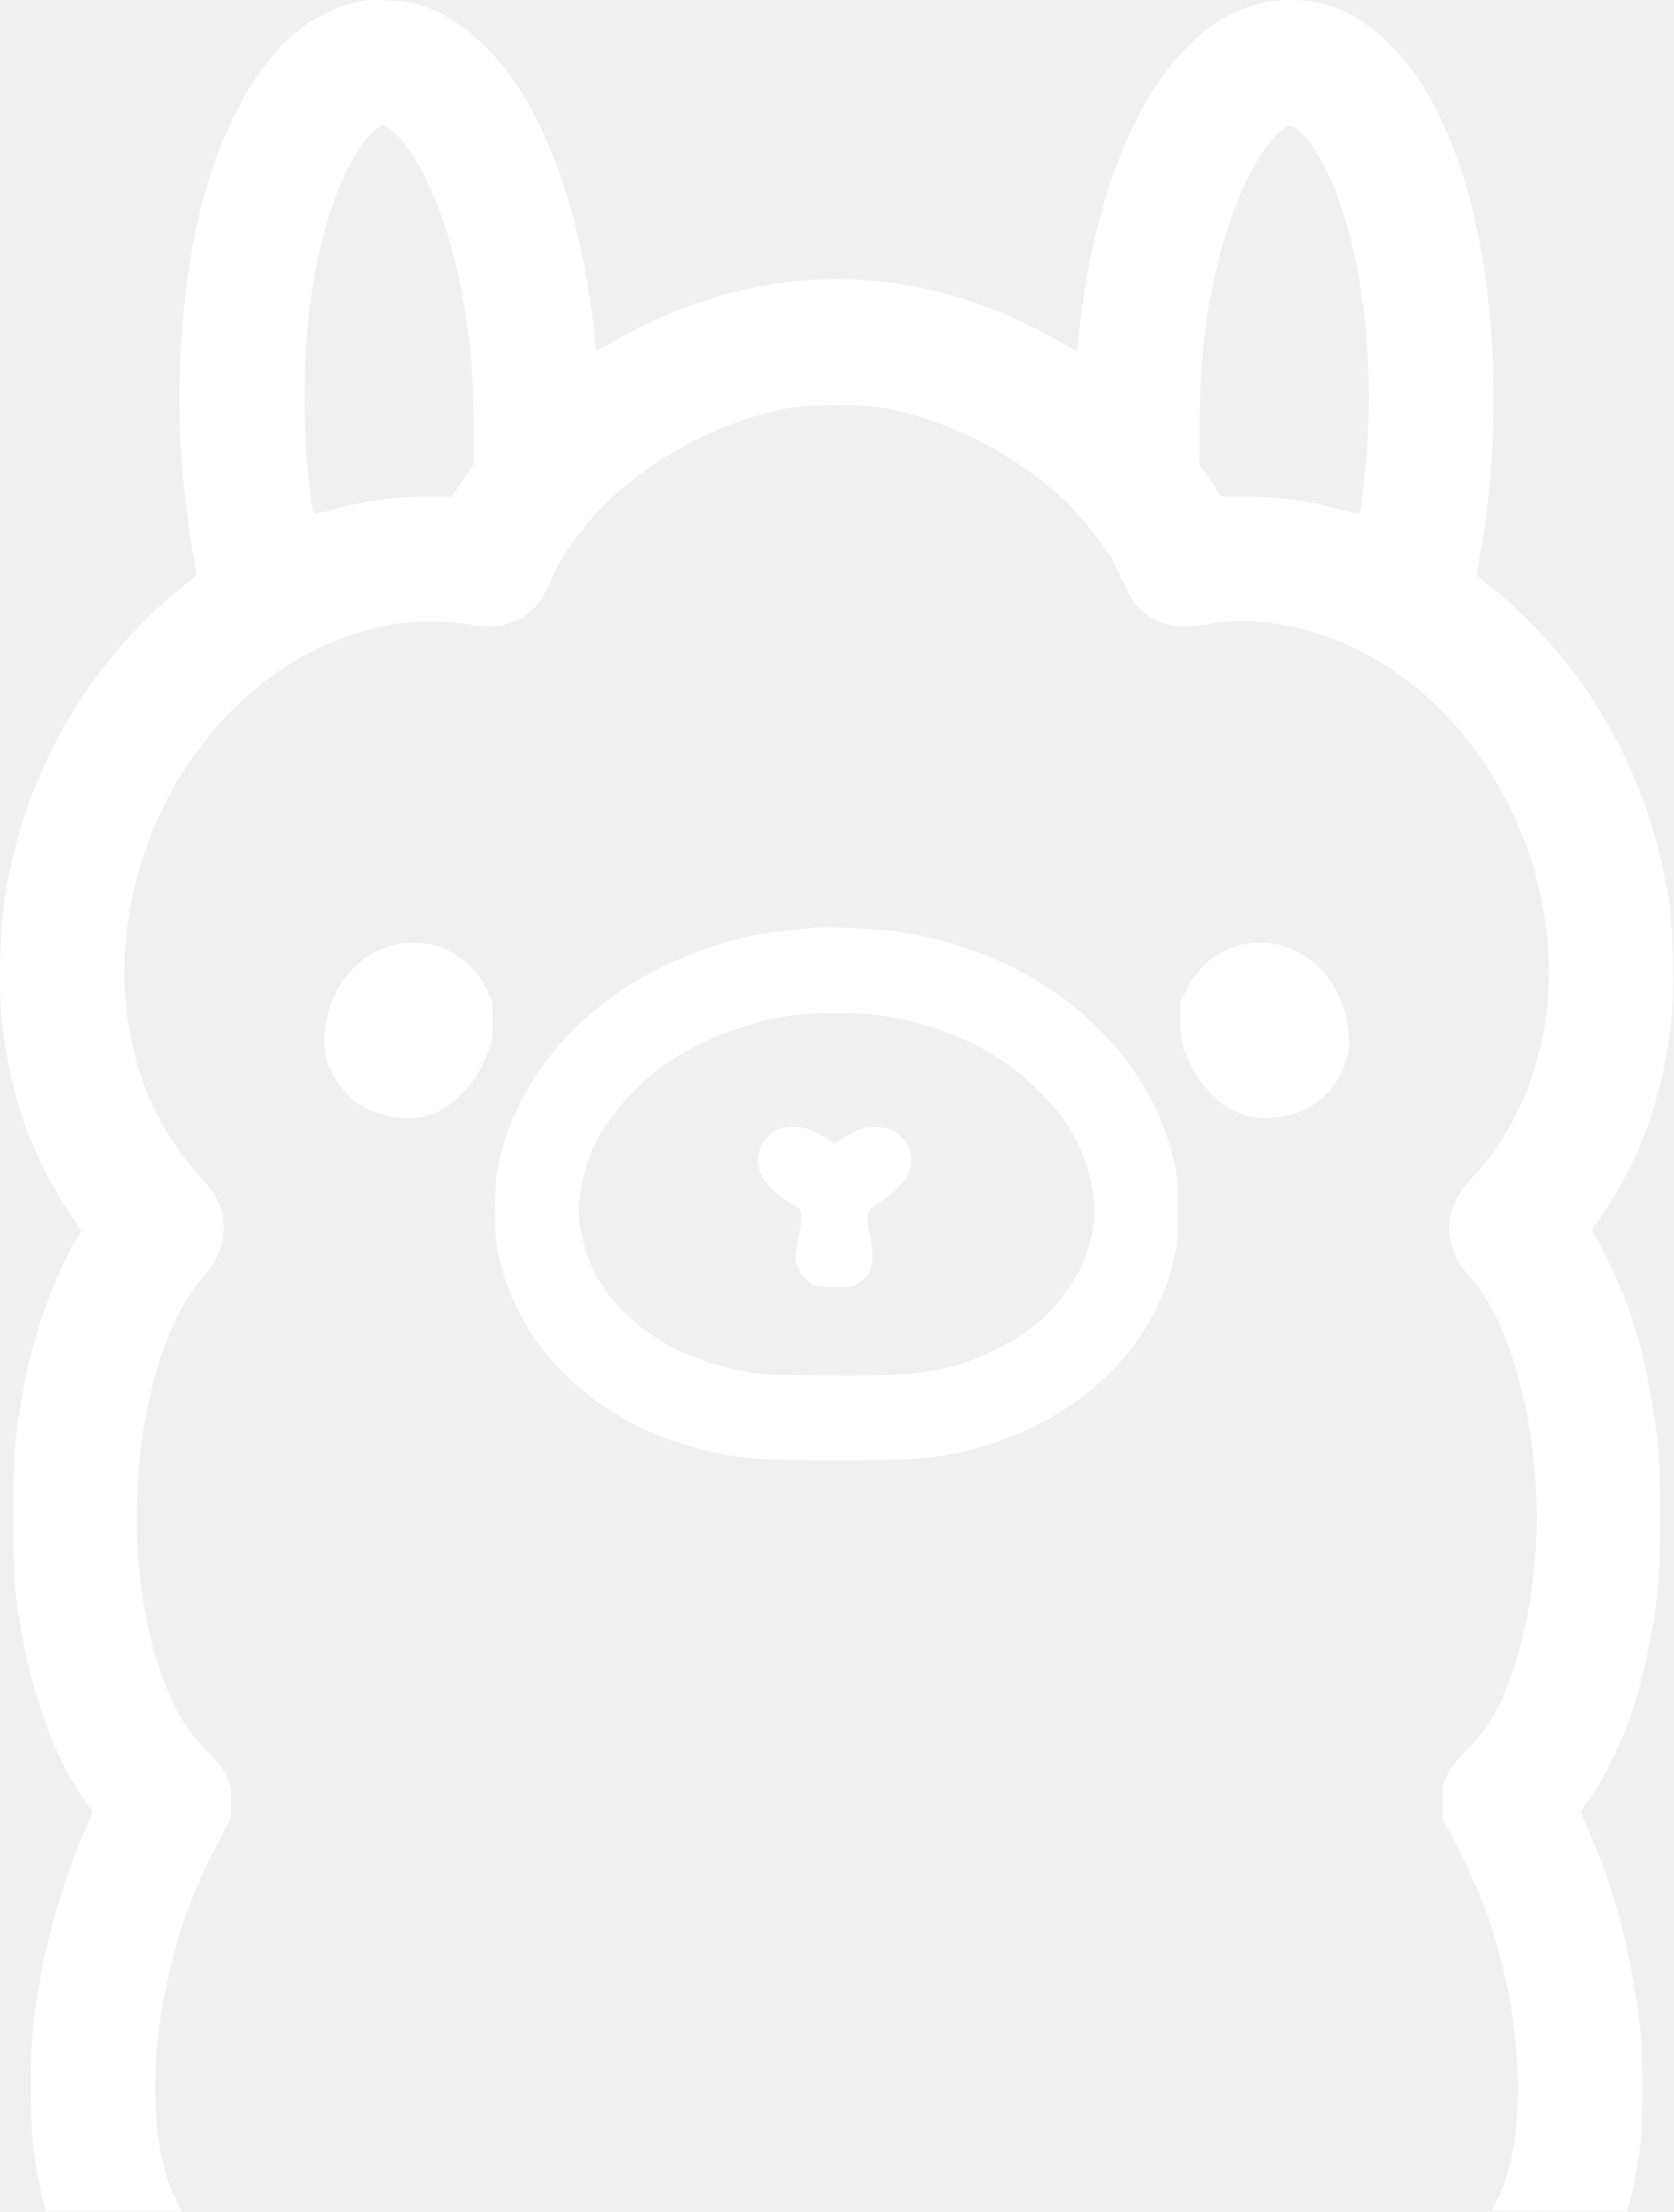
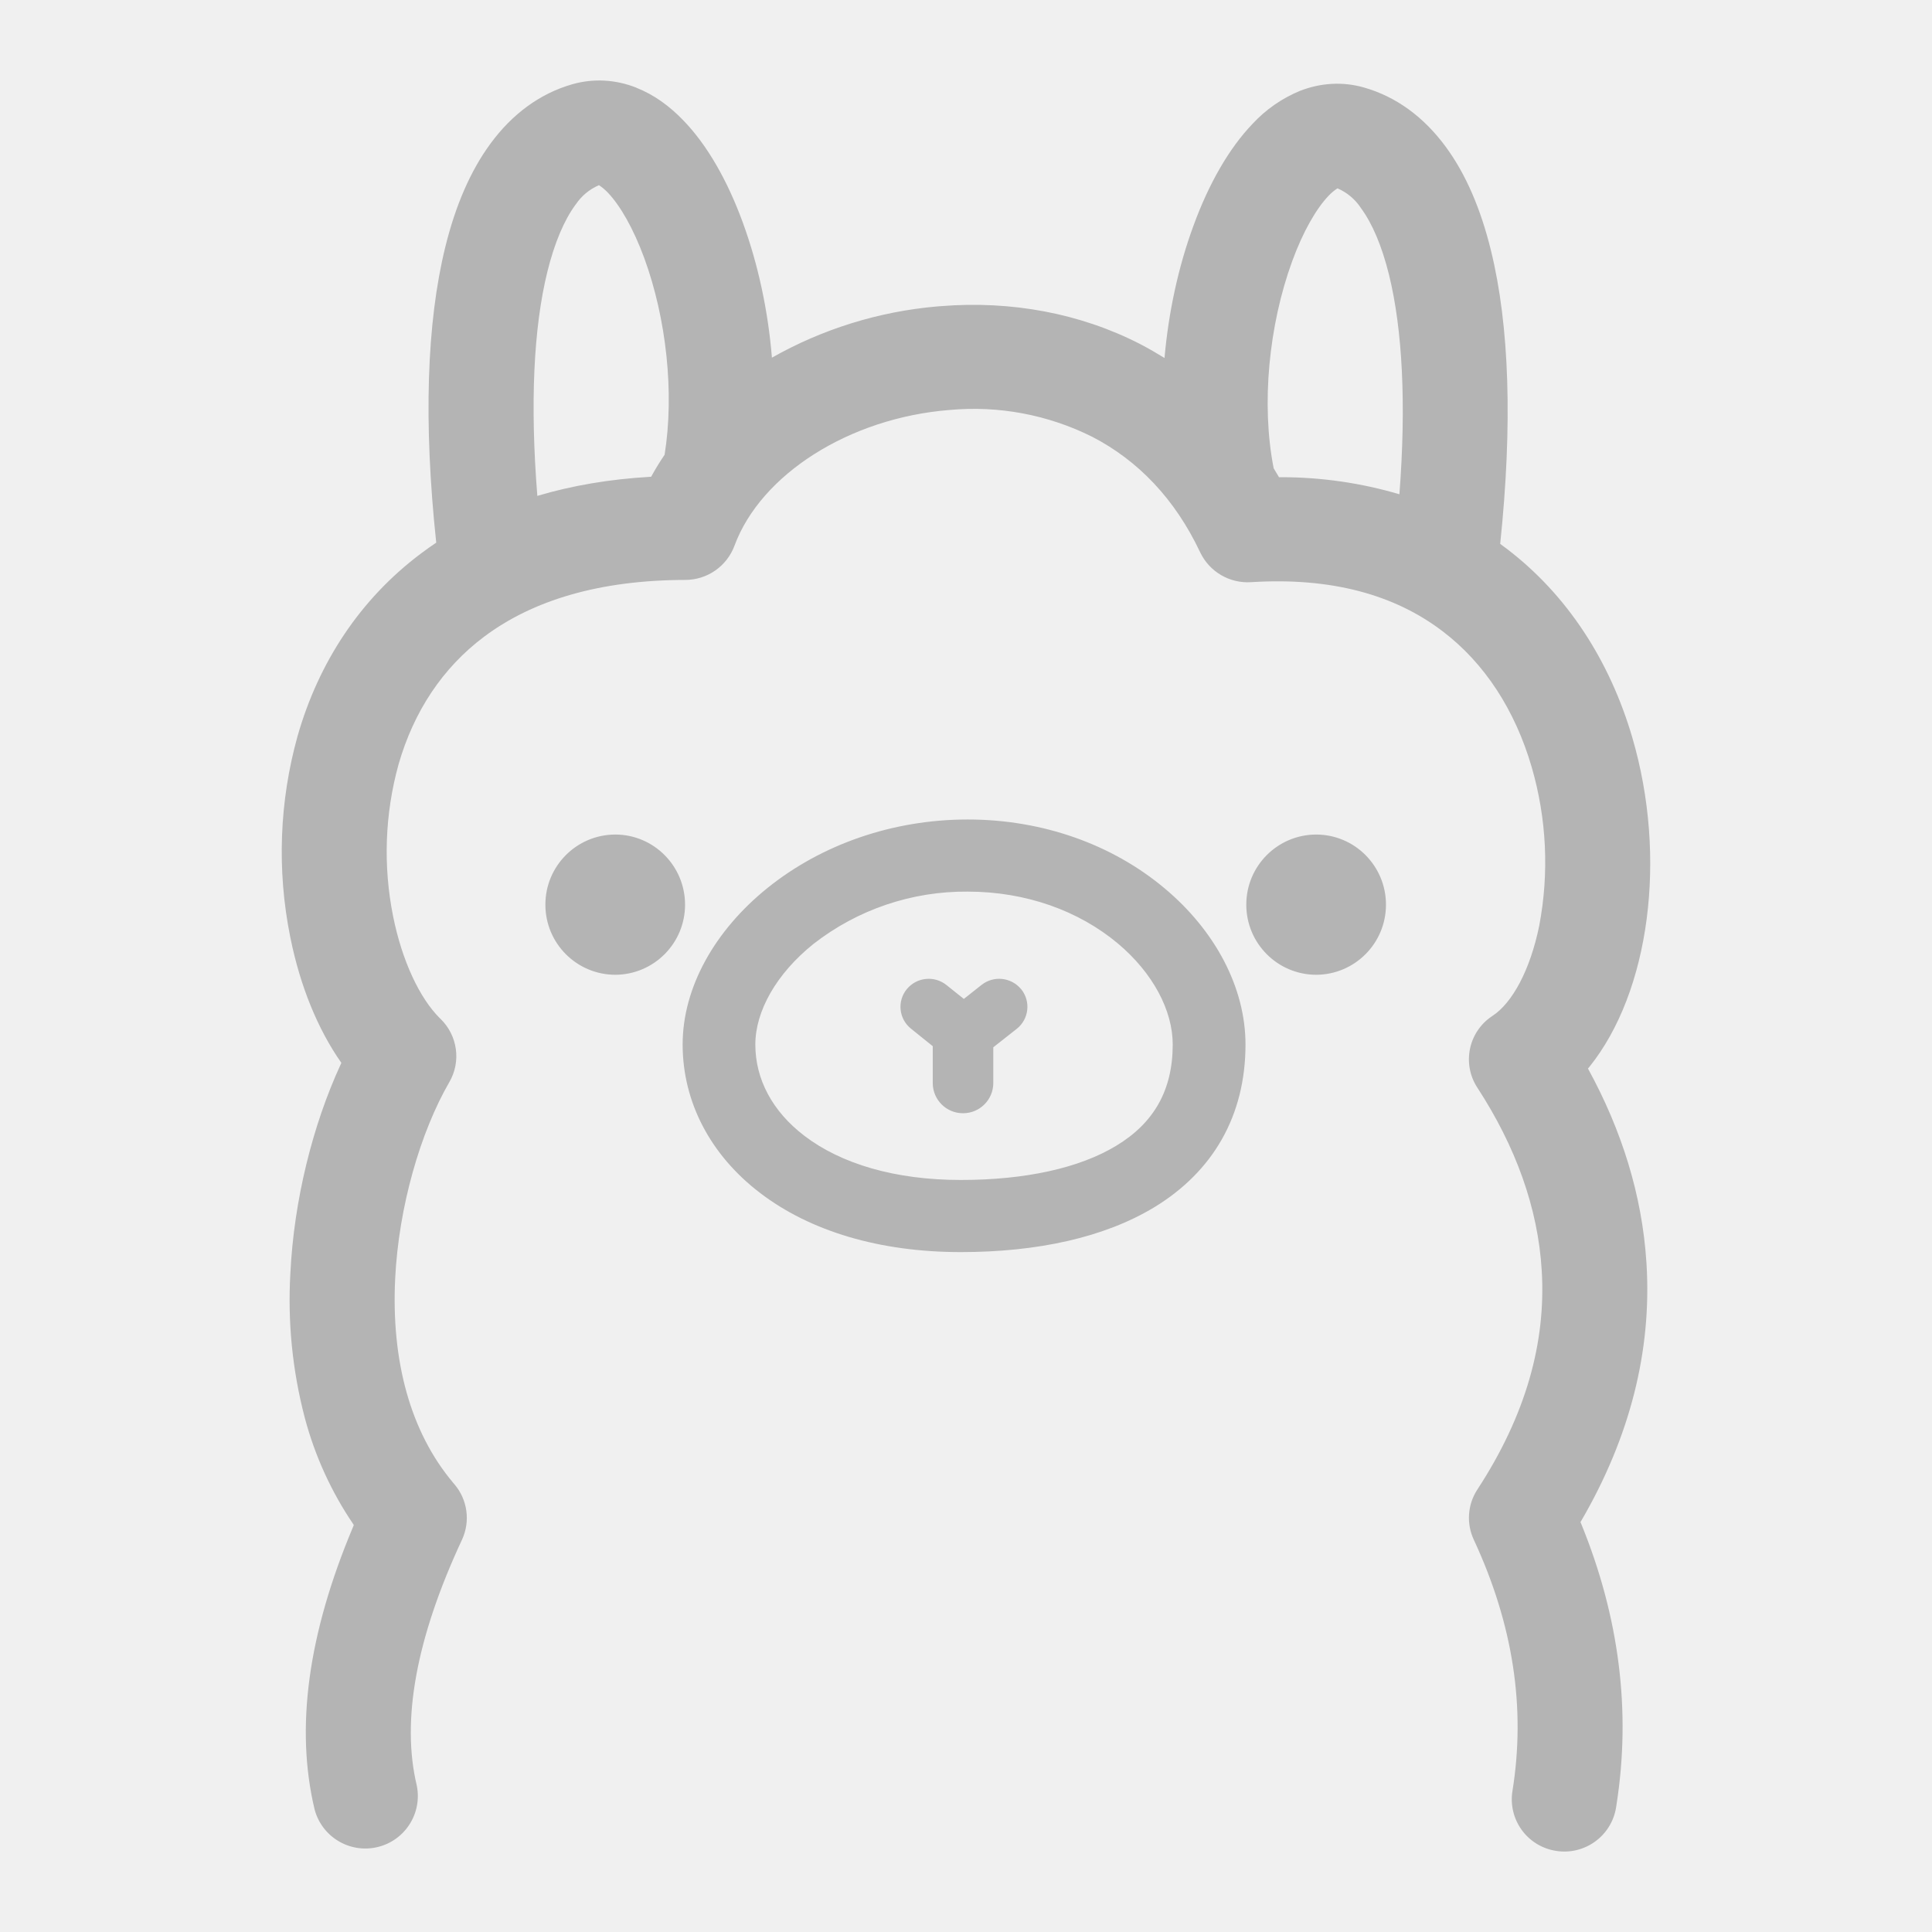
- <svg xmlns="http://www.w3.org/2000/svg" width="646" height="854" viewBox="0 0 646 854" fill="none">
-   <path d="M140.629 0.24C132.66 1.527 123.097 5.696 116.354 10.845C95.941 26.354 80.125 59.273 73.444 100.283C70.93 115.792 69.214 137.309 69.214 153.738C69.214 173.109 71.482 197.874 74.731 214.977C75.466 218.778 75.834 222.15 75.528 222.395C75.283 222.64 72.279 225.092 68.907 227.789C57.383 236.984 44.203 251.145 35.13 264.08C17.721 288.784 6.442 316.86 1.721 347.265C-0.118 359.28 -0.608 383.555 0.863 395.57C4.112 423.278 12.449 446.695 26.732 468.151L31.391 475.078L30.042 477.346C20.479 493.407 12.326 516.64 8.526 538.953C5.522 556.608 5.154 561.328 5.154 584.99C5.154 608.837 5.461 613.557 8.281 630.047C11.652 649.786 18.518 670.689 26.18 684.605C28.694 689.141 34.824 698.581 35.559 699.072C35.805 699.194 35.069 701.462 33.904 704.098C25.077 723.408 17.537 749.093 14.411 770.733C12.204 785.567 11.897 790.349 11.897 805.981C11.897 825.903 13.001 835.589 17.169 851.466L17.782 853.795H44.019H70.317L68.601 850.546C57.996 830.93 57.015 794.517 66.149 758.166C70.317 741.369 75.037 729.048 83.865 712.067L89.137 701.769V695.455C89.137 689.57 89.014 688.896 87.114 685.034C85.642 682.091 83.681 679.578 80.187 676.145C74.24 670.383 69.949 664.314 66.516 656.835C51.437 624.1 48.494 575.489 59.099 534.049C63.513 516.762 70.808 501.376 78.47 492.978C83.681 487.215 86.378 480.779 86.378 474.097C86.378 467.17 83.926 461.469 78.409 455.523C62.593 438.604 52.846 418.006 49.352 394.038C44.387 359.893 53.398 322.683 73.873 293.198C93.918 264.263 122.055 245.689 153.503 240.724C160.552 239.559 173.732 239.743 181.088 241.092C189.119 242.502 194.145 242.072 199.295 239.62C205.67 236.617 208.858 232.877 212.597 224.295C215.907 216.633 218.482 212.464 225.409 203.821C233.746 193.461 241.776 186.411 254.649 177.89C269.362 168.266 286.097 161.278 302.771 157.906C308.839 156.68 311.659 156.496 323 156.496C334.341 156.496 337.161 156.68 343.229 157.906C367.688 162.872 391.964 175.5 411.335 193.399C415.503 197.261 425.495 209.644 428.683 214.794C429.909 216.816 432.055 221.108 433.403 224.295C437.142 232.877 440.33 236.617 446.705 239.62C451.671 242.011 456.881 242.502 464.605 241.214C476.804 239.13 486.183 239.314 498.137 241.766C538.841 249.98 574.273 283.512 589.966 328.446C603.636 367.862 599.774 409.118 579.422 440.626C575.989 445.96 572.556 450.251 567.591 455.523C556.863 466.986 556.863 481.208 567.53 492.978C585.062 512.165 596.035 559.367 592.724 600.99C590.518 628.453 583.468 653.035 573.782 666.95C572.066 669.402 568.511 673.57 565.813 676.145C562.319 679.578 560.358 682.091 558.886 685.034C556.986 688.896 556.863 689.57 556.863 695.455V701.769L562.135 712.067C570.963 729.048 575.683 741.369 579.851 758.166C588.863 794.027 588.066 829.704 577.767 849.995C576.909 851.711 576.173 853.305 576.173 853.489C576.173 853.673 587.882 853.795 602.226 853.795H628.218L628.892 851.159C629.26 849.75 629.873 847.604 630.179 846.378C630.854 843.681 632.202 835.712 633.306 828.049C634.348 820.325 634.348 791.881 633.306 783.299C629.383 752.158 622.823 727.454 612.096 704.098C610.931 701.462 610.195 699.194 610.44 699.072C610.747 698.888 612.463 696.436 614.302 693.677C627.666 673.448 635.88 648.008 640.049 614.415C641.152 605.158 641.152 565.374 640.049 556.485C637.106 533.559 633.551 517.988 627.666 502.234C625.214 495.675 618.716 481.821 615.958 477.346L614.609 475.078L619.268 468.151C633.551 446.695 641.888 423.278 645.137 395.57C646.608 383.555 646.118 359.28 644.279 347.265C639.497 316.798 628.279 288.845 610.87 264.08C601.797 251.145 588.617 236.984 577.093 227.789C573.721 225.092 570.717 222.64 570.472 222.395C570.166 222.15 570.534 218.778 571.269 214.977C578.687 176.296 578.441 128.053 570.656 90.352C563.913 57.495 551.653 31.381 535.837 16.301C523.209 4.286 510.336 -0.864 494.888 0.117C459.456 2.202 430.89 42.967 419.61 107.21C417.771 117.57 416.178 129.708 416.178 133.018C416.178 134.305 415.932 135.347 415.626 135.347C415.319 135.347 412.929 134.121 410.354 132.589C383.014 116.405 352.608 107.762 323 107.762C293.392 107.762 262.986 116.405 235.646 132.589C233.071 134.121 230.681 135.347 230.374 135.347C230.068 135.347 229.822 134.305 229.822 133.018C229.822 129.585 228.167 117.08 226.39 107.21C216.152 49.526 192.674 11.335 161.472 1.711C157.181 0.424 144.982 -0.434 140.629 0.24ZM151.051 50.139C159.878 57.127 169.686 77.111 175.326 99.486C176.368 103.532 177.471 108.191 177.778 109.907C178.023 111.563 178.697 115.302 179.249 118.183C181.64 131.179 182.743 145.217 182.866 162.32L182.927 179.178L178.697 185.43L174.468 191.744H164.598C153.074 191.744 141.61 193.216 130.637 196.158C126.714 197.139 122.913 198.12 122.178 198.304C121.013 198.549 120.829 198.181 120.155 193.154C116.538 165.875 116.722 135.654 120.707 110.52C125.12 82.506 135.419 57.127 145.472 49.649C147.863 47.871 148.292 47.932 151.051 50.139ZM500.589 49.71C506.658 54.185 513.34 66.077 518.305 81.28C528.297 111.685 531.117 153.431 525.845 193.154C525.171 198.181 524.987 198.549 523.822 198.304C523.087 198.12 519.286 197.139 515.363 196.158C504.39 193.216 492.926 191.744 481.402 191.744H471.532L467.303 185.43L463.073 179.178L463.134 162.32C463.257 138.535 465.464 119.961 470.735 99.302C476.314 77.111 486.183 57.127 494.949 50.139C497.708 47.932 498.137 47.871 500.589 49.71Z" fill="white" />
-   <path d="M313.498 358.237C300.195 359.525 296.579 360.015 290.203 361.303C279.843 363.448 265.989 368.23 256.365 372.95C222.895 389.317 199.846 416.596 192.796 448.166C191.386 454.419 191.202 456.503 191.202 467.047C191.202 477.468 191.386 479.736 192.735 485.682C202.114 526.938 240.12 557.405 289.284 562.983C299.95 564.148 346.049 564.148 356.715 562.983C396.193 558.508 430.154 537.114 445.418 507.076C449.463 499.046 451.425 493.835 453.264 485.682C454.613 479.736 454.797 477.468 454.797 467.047C454.797 456.503 454.613 454.419 453.203 448.166C442.965 402.313 398.461 366.207 343.903 359.341C336.792 358.483 318.157 357.747 313.498 358.237ZM336.424 391.585C354.631 393.547 372.96 400.045 387.672 409.853C395.58 415.125 406.737 426.159 411.518 433.393C417.403 442.342 420.774 451.476 422.307 462.572C422.981 467.66 422.614 471.522 420.774 479.736C417.893 491.996 408.943 504.808 396.867 513.758C391.227 517.865 379.519 523.812 372.347 526.141C358.738 530.493 349.849 531.29 318.095 531.045C297.376 530.861 293.697 530.677 287.751 529.574C267.461 525.773 251.4 517.681 239.753 505.36C230.312 495.429 226.021 486.357 223.692 471.706C222.65 464.901 224.611 453.622 228.596 444.12C233.439 432.534 245.944 418.129 258.327 409.853C272.671 400.29 291.552 393.486 308.9 391.647C315.582 390.911 329.742 390.911 336.424 391.585Z" fill="white" />
-   <path d="M299.584 436.336C294.925 438.849 291.676 445.224 292.657 449.944C293.76 455.032 298.235 460.182 305.223 464.412C308.963 466.68 309.208 466.986 309.392 469.254C309.514 470.603 309.024 474.465 308.35 477.898C307.614 481.269 307.062 484.825 307.062 485.806C307.124 488.442 309.576 492.733 312.15 494.817C314.419 496.656 314.848 496.717 321.223 496.901C327.047 497.085 328.273 496.962 330.602 495.859C336.61 492.916 338.142 487.522 335.935 477.162C334.096 468.519 334.464 467.17 339.062 464.534C343.904 461.714 349.054 456.749 350.586 453.377C353.529 446.941 350.831 439.646 344.333 436.274C342.74 435.477 340.778 435.11 337.897 435.11C333.422 435.11 330.541 436.152 325.269 439.523L322.265 441.424L320.365 440.259C312.58 435.661 311.17 435.11 306.449 435.171C303.078 435.171 301.239 435.477 299.584 436.336Z" fill="white" />
-   <path d="M150.744 365.165C139.894 368.598 131.802 376.567 127.634 387.908C125.611 393.303 124.63 401.824 125.488 406.421C127.511 417.394 136.522 427.386 146.76 430.145C159.633 433.516 169.257 431.309 177.778 422.85C182.743 418.007 185.441 413.777 188.138 406.911C190.099 402.069 190.222 401.211 190.222 394.345L190.283 386.989L187.709 381.717C183.601 373.38 176.184 367.188 167.602 364.92C162.759 363.694 154.974 363.756 150.744 365.165Z" fill="white" />
-   <path d="M478.153 364.982C469.755 367.25 462.276 373.502 458.291 381.717L455.717 386.989L455.778 394.345C455.778 401.211 455.901 402.069 457.862 406.911C460.56 413.777 463.257 418.007 468.222 422.85C476.743 431.309 486.367 433.516 499.241 430.145C506.658 428.183 514.075 421.93 517.631 414.635C520.696 408.444 521.431 403.969 520.451 396.919C518.183 380.797 508.742 369.089 494.704 364.982C490.597 363.756 482.628 363.756 478.153 364.982Z" fill="white" />
+ <svg xmlns="http://www.w3.org/2000/svg" fill="#b4b4b4" fill-rule="evenodd" height="1em" style="flex:none;line-height:1" viewBox="0 0 24 24" width="1em">
+   <path d="M7.905 1.09c.216.085.411.225.588.41.295.306.544.744.734 1.263.191.522.315 1.1.362 1.68a5.054 5.054 0 012.049-.636l.051-.004c.87-.07 1.73.087 2.48.474.101.053.2.11.297.17.05-.569.172-1.134.36-1.644.19-.52.439-.957.733-1.264a1.67 1.67 0 01.589-.41c.257-.1.53-.118.796-.042.401.114.745.368 1.016.737.248.337.434.769.561 1.287.23.934.27 2.163.115 3.645l.053.04.026.019c.757.576 1.284 1.397 1.563 2.35.435 1.487.216 3.155-.534 4.088l-.018.021.002.003c.417.762.67 1.567.724 2.4l.002.03c.064 1.065-.2 2.137-.814 3.19l-.007.01.01.024c.472 1.157.62 2.322.438 3.486l-.006.039a.651.651 0 01-.747.536.648.648 0 01-.54-.742c.167-1.033.01-2.069-.48-3.123a.643.643 0 01.04-.617l.004-.006c.604-.924.854-1.83.8-2.72-.046-.779-.325-1.544-.8-2.273a.644.644 0 01.18-.886l.009-.006c.243-.159.467-.565.58-1.12a4.229 4.229 0 00-.095-1.974c-.205-.7-.58-1.284-1.105-1.683-.595-.454-1.383-.673-2.38-.61a.653.653 0 01-.632-.371c-.314-.665-.772-1.141-1.343-1.436a3.288 3.288 0 00-1.772-.332c-1.245.099-2.343.801-2.67 1.686a.652.652 0 01-.61.425c-1.067.002-1.893.252-2.497.703-.522.39-.878.935-1.066 1.588a4.07 4.07 0 00-.068 1.886c.112.558.331 1.02.582 1.269l.008.007c.212.207.257.53.109.785-.36.622-.629 1.549-.673 2.44-.05 1.018.186 1.902.719 2.536l.016.019a.643.643 0 01.095.69c-.576 1.236-.753 2.252-.562 3.052a.652.652 0 01-1.269.298c-.243-1.018-.078-2.184.473-3.498l.014-.035-.008-.012a4.339 4.339 0 01-.598-1.309l-.005-.019a5.764 5.764 0 01-.177-1.785c.044-.91.278-1.842.622-2.59l.012-.026-.002-.002c-.293-.418-.51-.953-.63-1.545l-.005-.024a5.352 5.352 0 01.093-2.49c.262-.915.777-1.701 1.536-2.269.06-.045.123-.09.186-.132-.159-1.493-.119-2.73.112-3.67.127-.518.314-.95.562-1.287.27-.368.614-.622 1.015-.737.266-.076.54-.059.797.042zm4.116 9.09c.936 0 1.8.313 2.446.855.63.527 1.005 1.235 1.005 1.94 0 .888-.406 1.58-1.133 2.022-.62.375-1.451.557-2.403.557-1.009 0-1.871-.259-2.493-.734-.617-.47-.963-1.13-.963-1.845 0-.707.398-1.417 1.056-1.946.668-.537 1.55-.849 2.485-.849zm0 .896a3.07 3.07 0 00-1.916.65c-.461.37-.722.835-.722 1.25 0 .428.21.829.61 1.134.455.347 1.124.548 1.943.548.799 0 1.473-.147 1.932-.426.463-.28.7-.686.7-1.257 0-.423-.246-.89-.683-1.256-.484-.405-1.14-.643-1.864-.643zm.662 1.21l.004.004c.12.151.095.37-.056.49l-.292.23v.446a.375.375 0 01-.376.373.375.375 0 01-.376-.373v-.46l-.271-.218a.347.347 0 01-.052-.49.353.353 0 01.494-.051l.215.172.22-.174a.353.353 0 01.49.051zm-5.04-1.919c.478 0 .867.39.867.871a.87.87 0 01-.868.871.87.87 0 01-.867-.87.87.87 0 01.867-.872zm8.706 0c.48 0 .868.39.868.871a.87.87 0 01-.868.871.87.87 0 01-.867-.87.87.87 0 01.867-.872zM7.44 2.3l-.003.002a.659.659 0 00-.285.238l-.005.006c-.138.189-.258.467-.348.832-.17.692-.216 1.631-.124 2.782.43-.128.899-.208 1.404-.237l.01-.001.019-.034c.046-.082.095-.161.148-.239.123-.771.022-1.692-.253-2.444-.134-.364-.297-.65-.453-.813a.628.628 0 00-.107-.09L7.44 2.3zm9.174.04l-.002.001a.628.628 0 00-.107.09c-.156.163-.32.45-.453.814-.29.794-.387 1.776-.23 2.572l.058.097.008.014h.03a5.184 5.184 0 011.466.212c.086-1.124.038-2.043-.128-2.722-.09-.365-.21-.643-.349-.832l-.004-.006a.659.659 0 00-.285-.239h-.004z" />
</svg>
